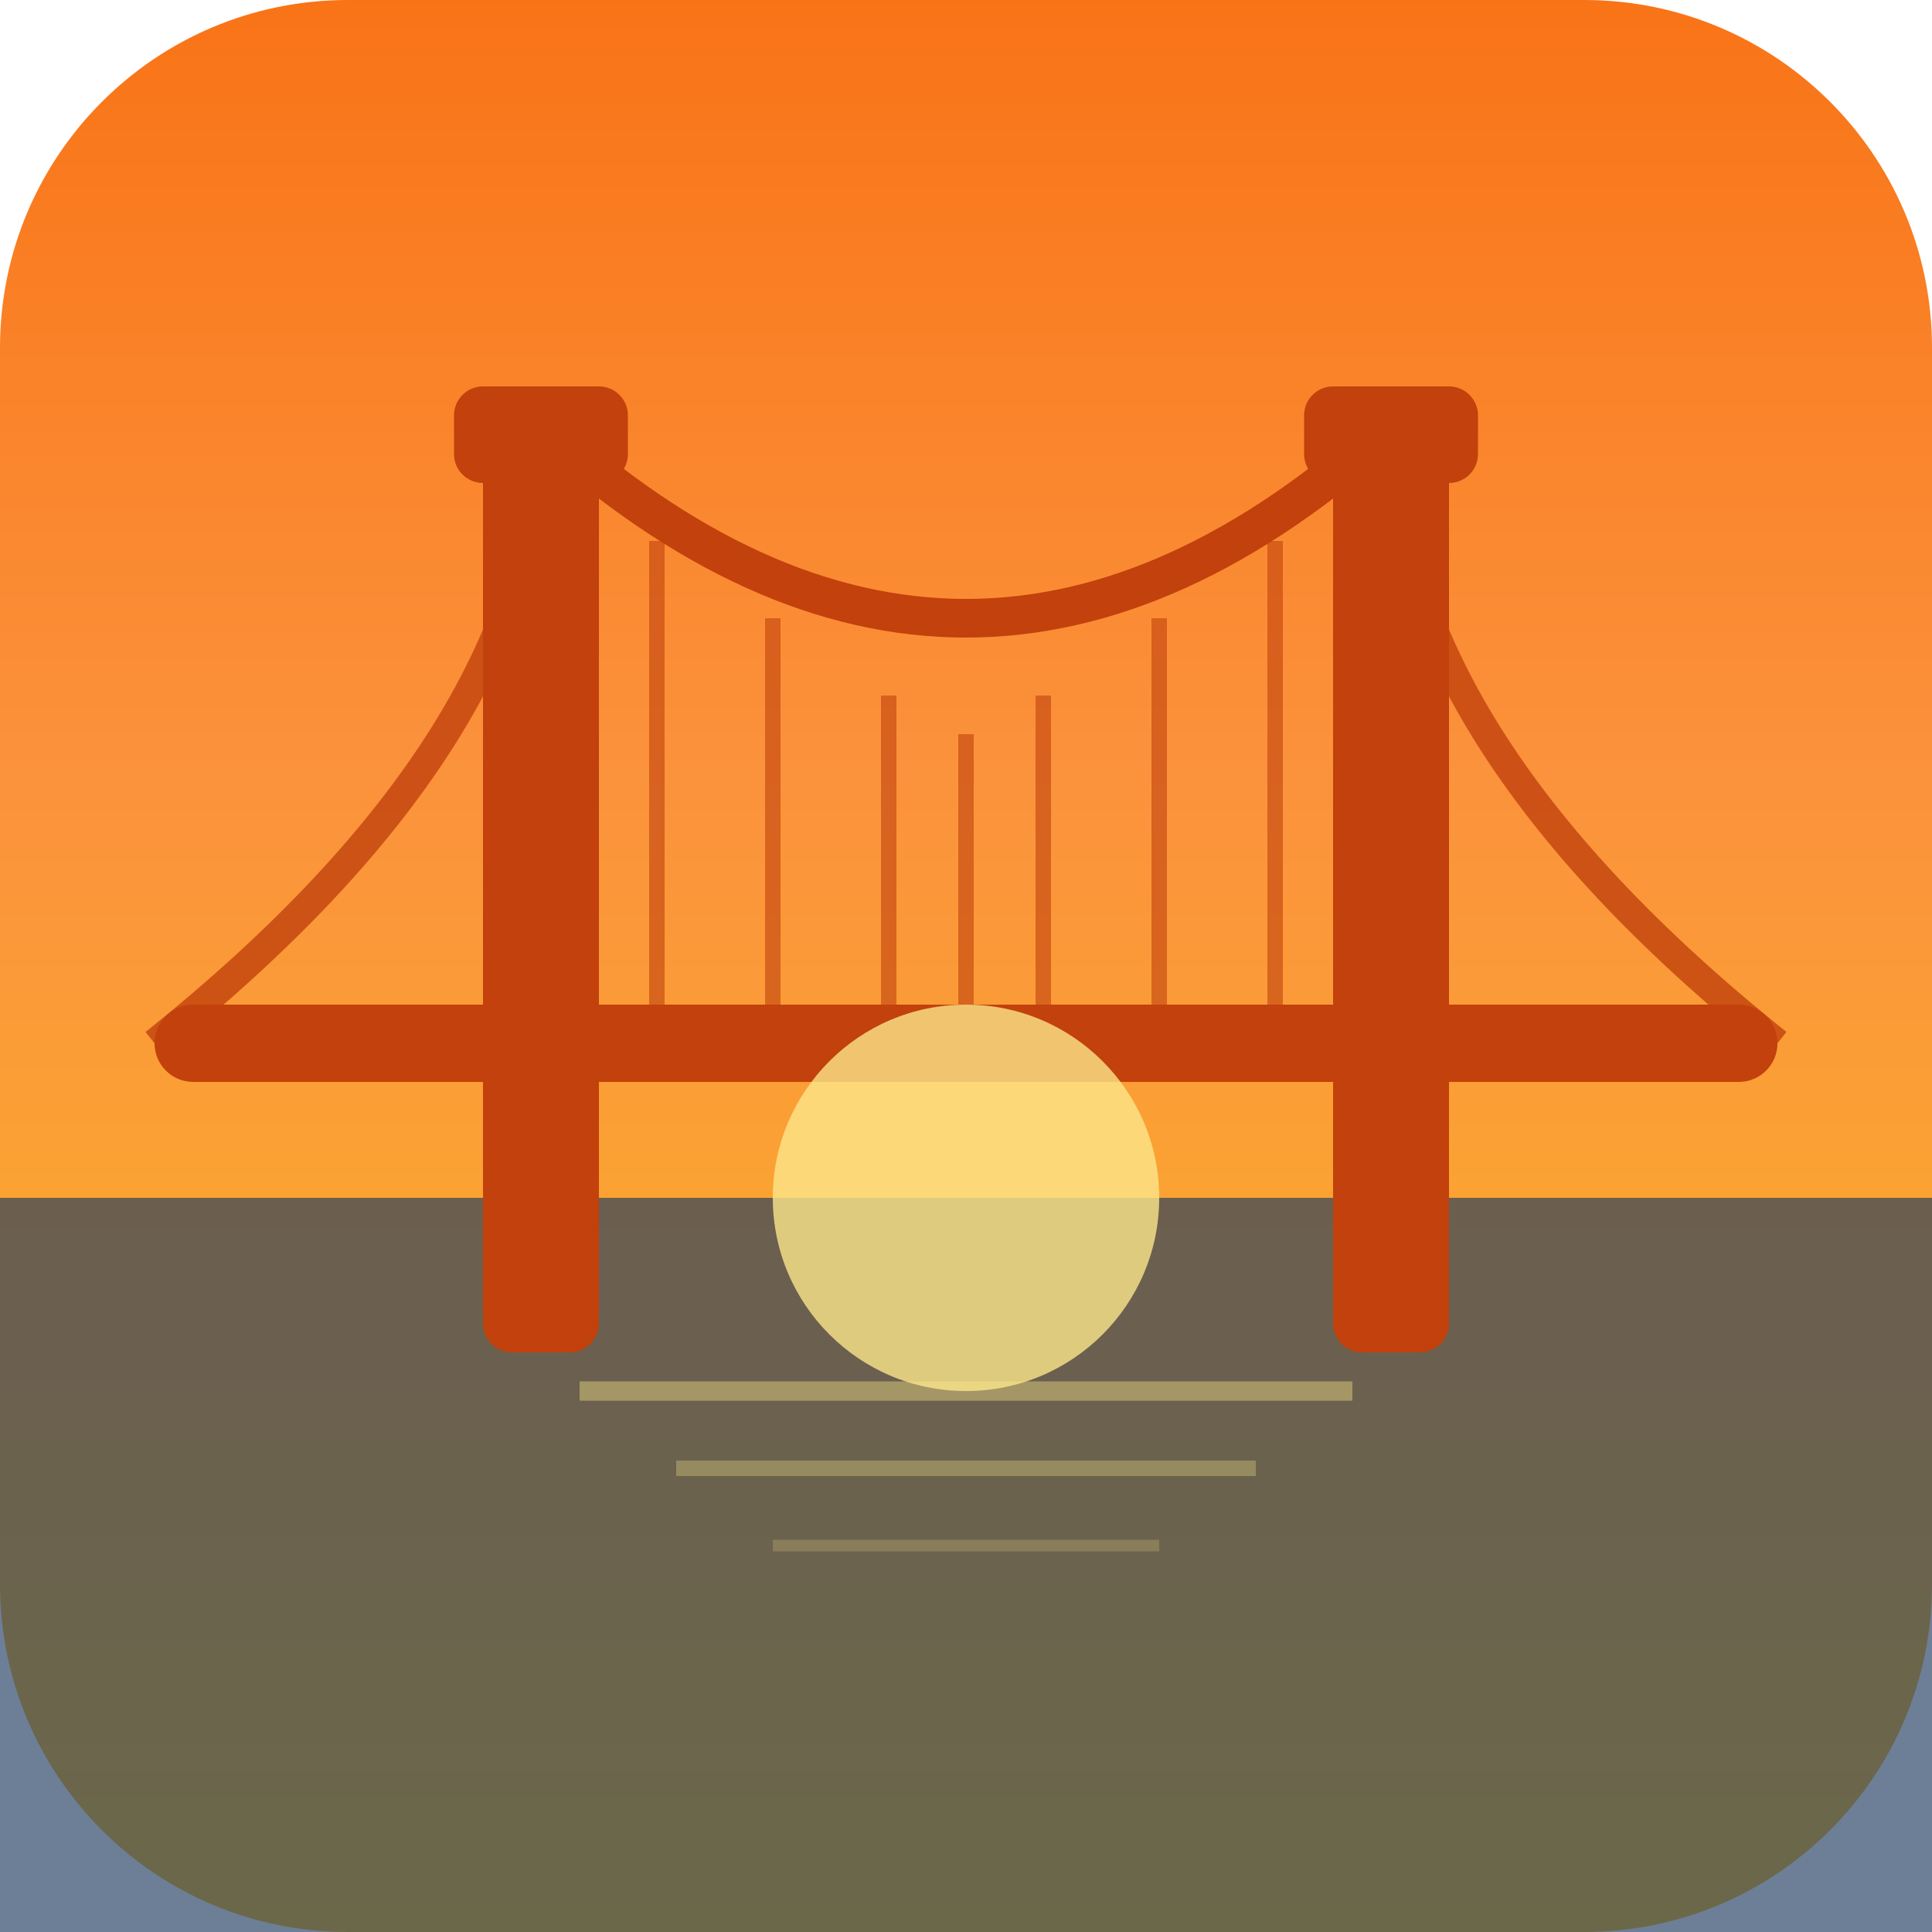
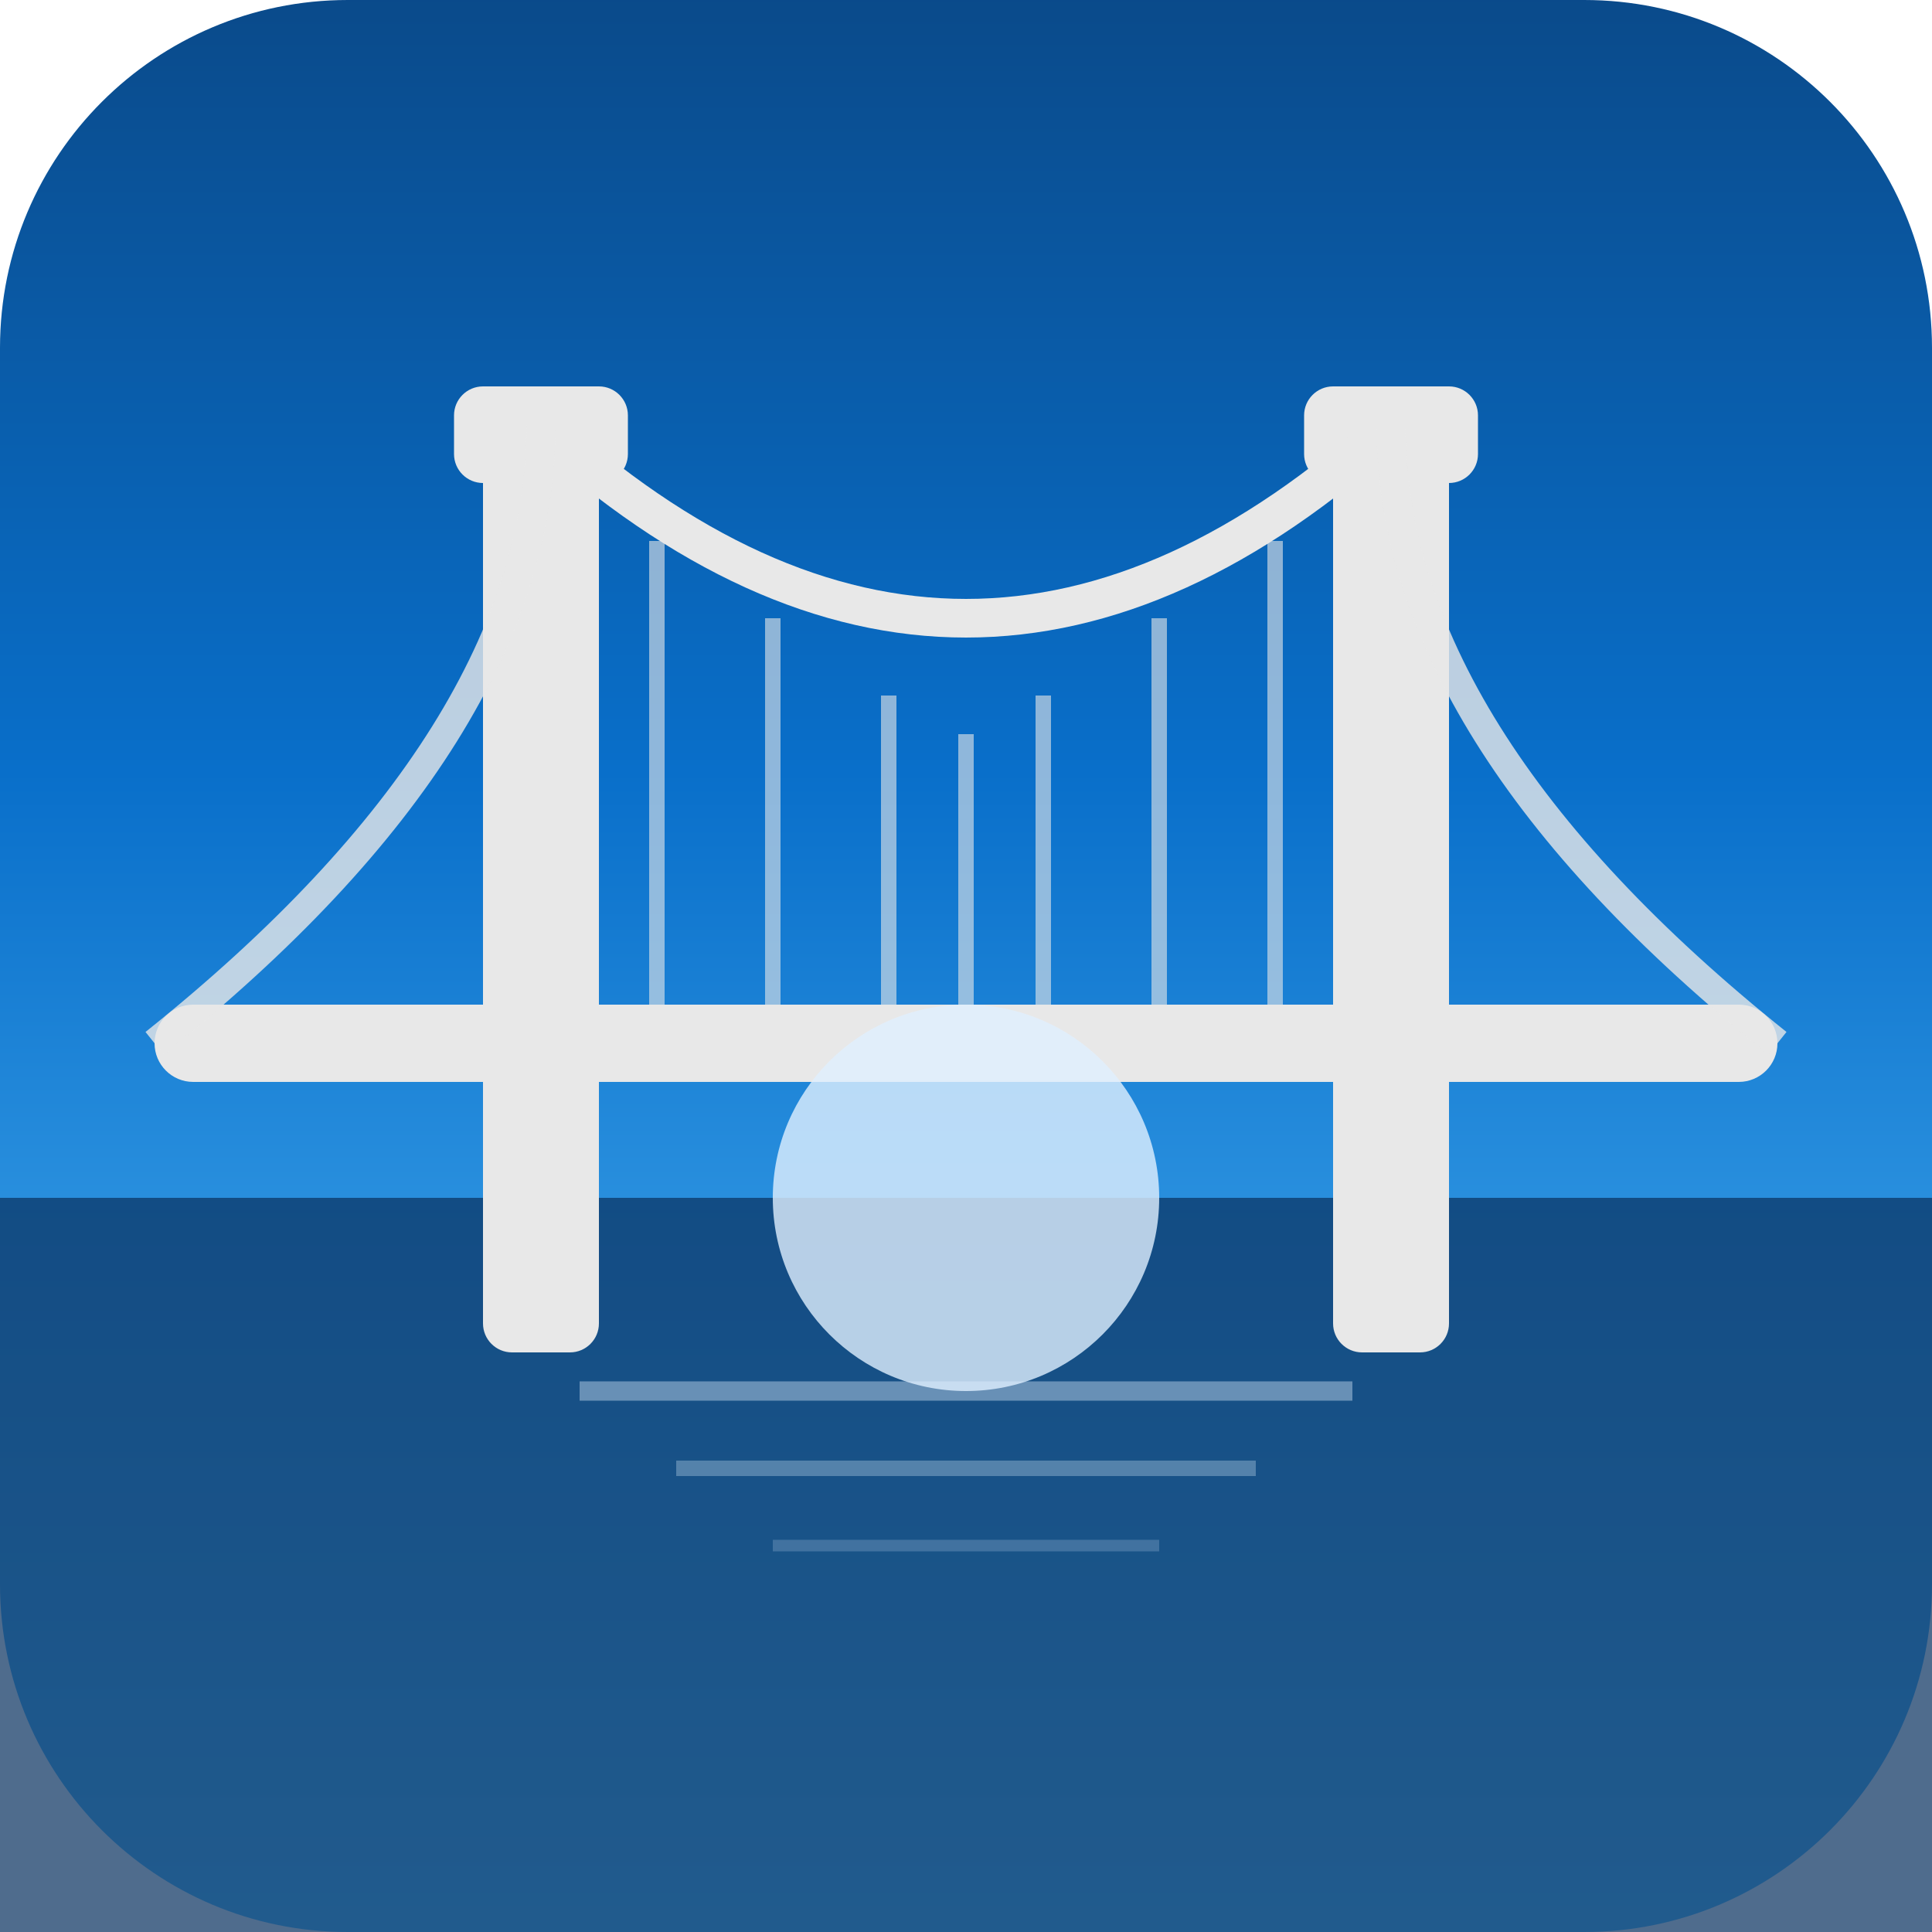
<svg xmlns="http://www.w3.org/2000/svg" viewBox="0 0 100 100">
  <defs>
    <linearGradient id="sky" x1="0%" y1="0%" x2="0%" y2="100%">
-       <stop offset="0%" style="stop-color:#f97316" />
-       <stop offset="40%" style="stop-color:#fb923c" />
-       <stop offset="100%" style="stop-color:#fbbf24" />
+       <stop offset="0%" style="stop-color:#0a4a8a" />
+       <stop offset="40%" style="stop-color:#096FCA" />
+       <stop offset="100%" style="stop-color:#5ec5ff" />
    </linearGradient>
  </defs>
  <rect width="100" height="100" rx="18" fill="url(#sky)" />
-   <rect y="62" width="100" height="38" rx="0" fill="#1e3a5f" opacity="0.5" />
-   <rect y="62" width="100" height="38" rx="0" ry="18" fill="#1e3a5f" opacity="0.3" />
-   <rect x="25" y="22" width="6" height="48" rx="1.5" fill="#c2410c" />
-   <rect x="69" y="22" width="6" height="48" rx="1.5" fill="#c2410c" />
-   <rect x="23.5" y="20" width="9" height="5" rx="1.5" fill="#c2410c" />
-   <rect x="67.5" y="20" width="9" height="5" rx="1.5" fill="#c2410c" />
-   <rect x="8" y="52" width="84" height="4" rx="2" fill="#c2410c" />
-   <path d="M28 22 Q50 42 72 22" fill="none" stroke="#c2410c" stroke-width="2" />
-   <path d="M8 54 Q28 38 28 22" fill="none" stroke="#c2410c" stroke-width="1.5" opacity="0.8" />
-   <path d="M72 22 Q72 38 92 54" fill="none" stroke="#c2410c" stroke-width="1.5" opacity="0.8" />
-   <line x1="34" y1="28" x2="34" y2="52" stroke="#c2410c" stroke-width="0.8" opacity="0.6" />
-   <line x1="40" y1="32" x2="40" y2="52" stroke="#c2410c" stroke-width="0.8" opacity="0.6" />
-   <line x1="46" y1="36" x2="46" y2="52" stroke="#c2410c" stroke-width="0.8" opacity="0.6" />
-   <line x1="50" y1="38" x2="50" y2="52" stroke="#c2410c" stroke-width="0.8" opacity="0.6" />
-   <line x1="54" y1="36" x2="54" y2="52" stroke="#c2410c" stroke-width="0.8" opacity="0.6" />
-   <line x1="60" y1="32" x2="60" y2="52" stroke="#c2410c" stroke-width="0.8" opacity="0.6" />
-   <line x1="66" y1="28" x2="66" y2="52" stroke="#c2410c" stroke-width="0.8" opacity="0.6" />
-   <circle cx="50" cy="62" r="10" fill="#fde68a" opacity="0.8" />
-   <line x1="30" y1="72" x2="70" y2="72" stroke="#fde68a" stroke-width="1" opacity="0.4" />
-   <line x1="35" y1="76" x2="65" y2="76" stroke="#fde68a" stroke-width="0.8" opacity="0.3" />
-   <line x1="40" y1="80" x2="60" y2="80" stroke="#fde68a" stroke-width="0.6" opacity="0.2" />
+   <rect y="62" width="100" height="38" rx="0" fill="#0a3260" opacity="0.6" />
+   <rect y="62" width="100" height="38" rx="0" ry="18" fill="#0a3260" opacity="0.3" />
+   <rect x="25" y="22" width="6" height="48" rx="1.5" fill="#e8e8e8" />
+   <rect x="69" y="22" width="6" height="48" rx="1.5" fill="#e8e8e8" />
+   <rect x="23.5" y="20" width="9" height="5" rx="1.5" fill="#e8e8e8" />
+   <rect x="67.5" y="20" width="9" height="5" rx="1.5" fill="#e8e8e8" />
+   <rect x="8" y="52" width="84" height="4" rx="2" fill="#e8e8e8" />
+   <path d="M28 22 Q50 42 72 22" fill="none" stroke="#e8e8e8" stroke-width="2" />
+   <path d="M8 54 Q28 38 28 22" fill="none" stroke="#e8e8e8" stroke-width="1.5" opacity="0.8" />
+   <path d="M72 22 Q72 38 92 54" fill="none" stroke="#e8e8e8" stroke-width="1.5" opacity="0.8" />
+   <line x1="34" y1="28" x2="34" y2="52" stroke="#e8e8e8" stroke-width="0.8" opacity="0.6" />
+   <line x1="40" y1="32" x2="40" y2="52" stroke="#e8e8e8" stroke-width="0.8" opacity="0.6" />
+   <line x1="46" y1="36" x2="46" y2="52" stroke="#e8e8e8" stroke-width="0.8" opacity="0.6" />
+   <line x1="50" y1="38" x2="50" y2="52" stroke="#e8e8e8" stroke-width="0.8" opacity="0.6" />
+   <line x1="54" y1="36" x2="54" y2="52" stroke="#e8e8e8" stroke-width="0.8" opacity="0.6" />
+   <line x1="60" y1="32" x2="60" y2="52" stroke="#e8e8e8" stroke-width="0.8" opacity="0.6" />
+   <line x1="66" y1="28" x2="66" y2="52" stroke="#e8e8e8" stroke-width="0.8" opacity="0.6" />
+   <circle cx="50" cy="62" r="10" fill="#e0f0ff" opacity="0.8" />
+   <line x1="30" y1="72" x2="70" y2="72" stroke="#e0f0ff" stroke-width="1" opacity="0.4" />
+   <line x1="35" y1="76" x2="65" y2="76" stroke="#e0f0ff" stroke-width="0.8" opacity="0.3" />
+   <line x1="40" y1="80" x2="60" y2="80" stroke="#e0f0ff" stroke-width="0.6" opacity="0.2" />
</svg>
